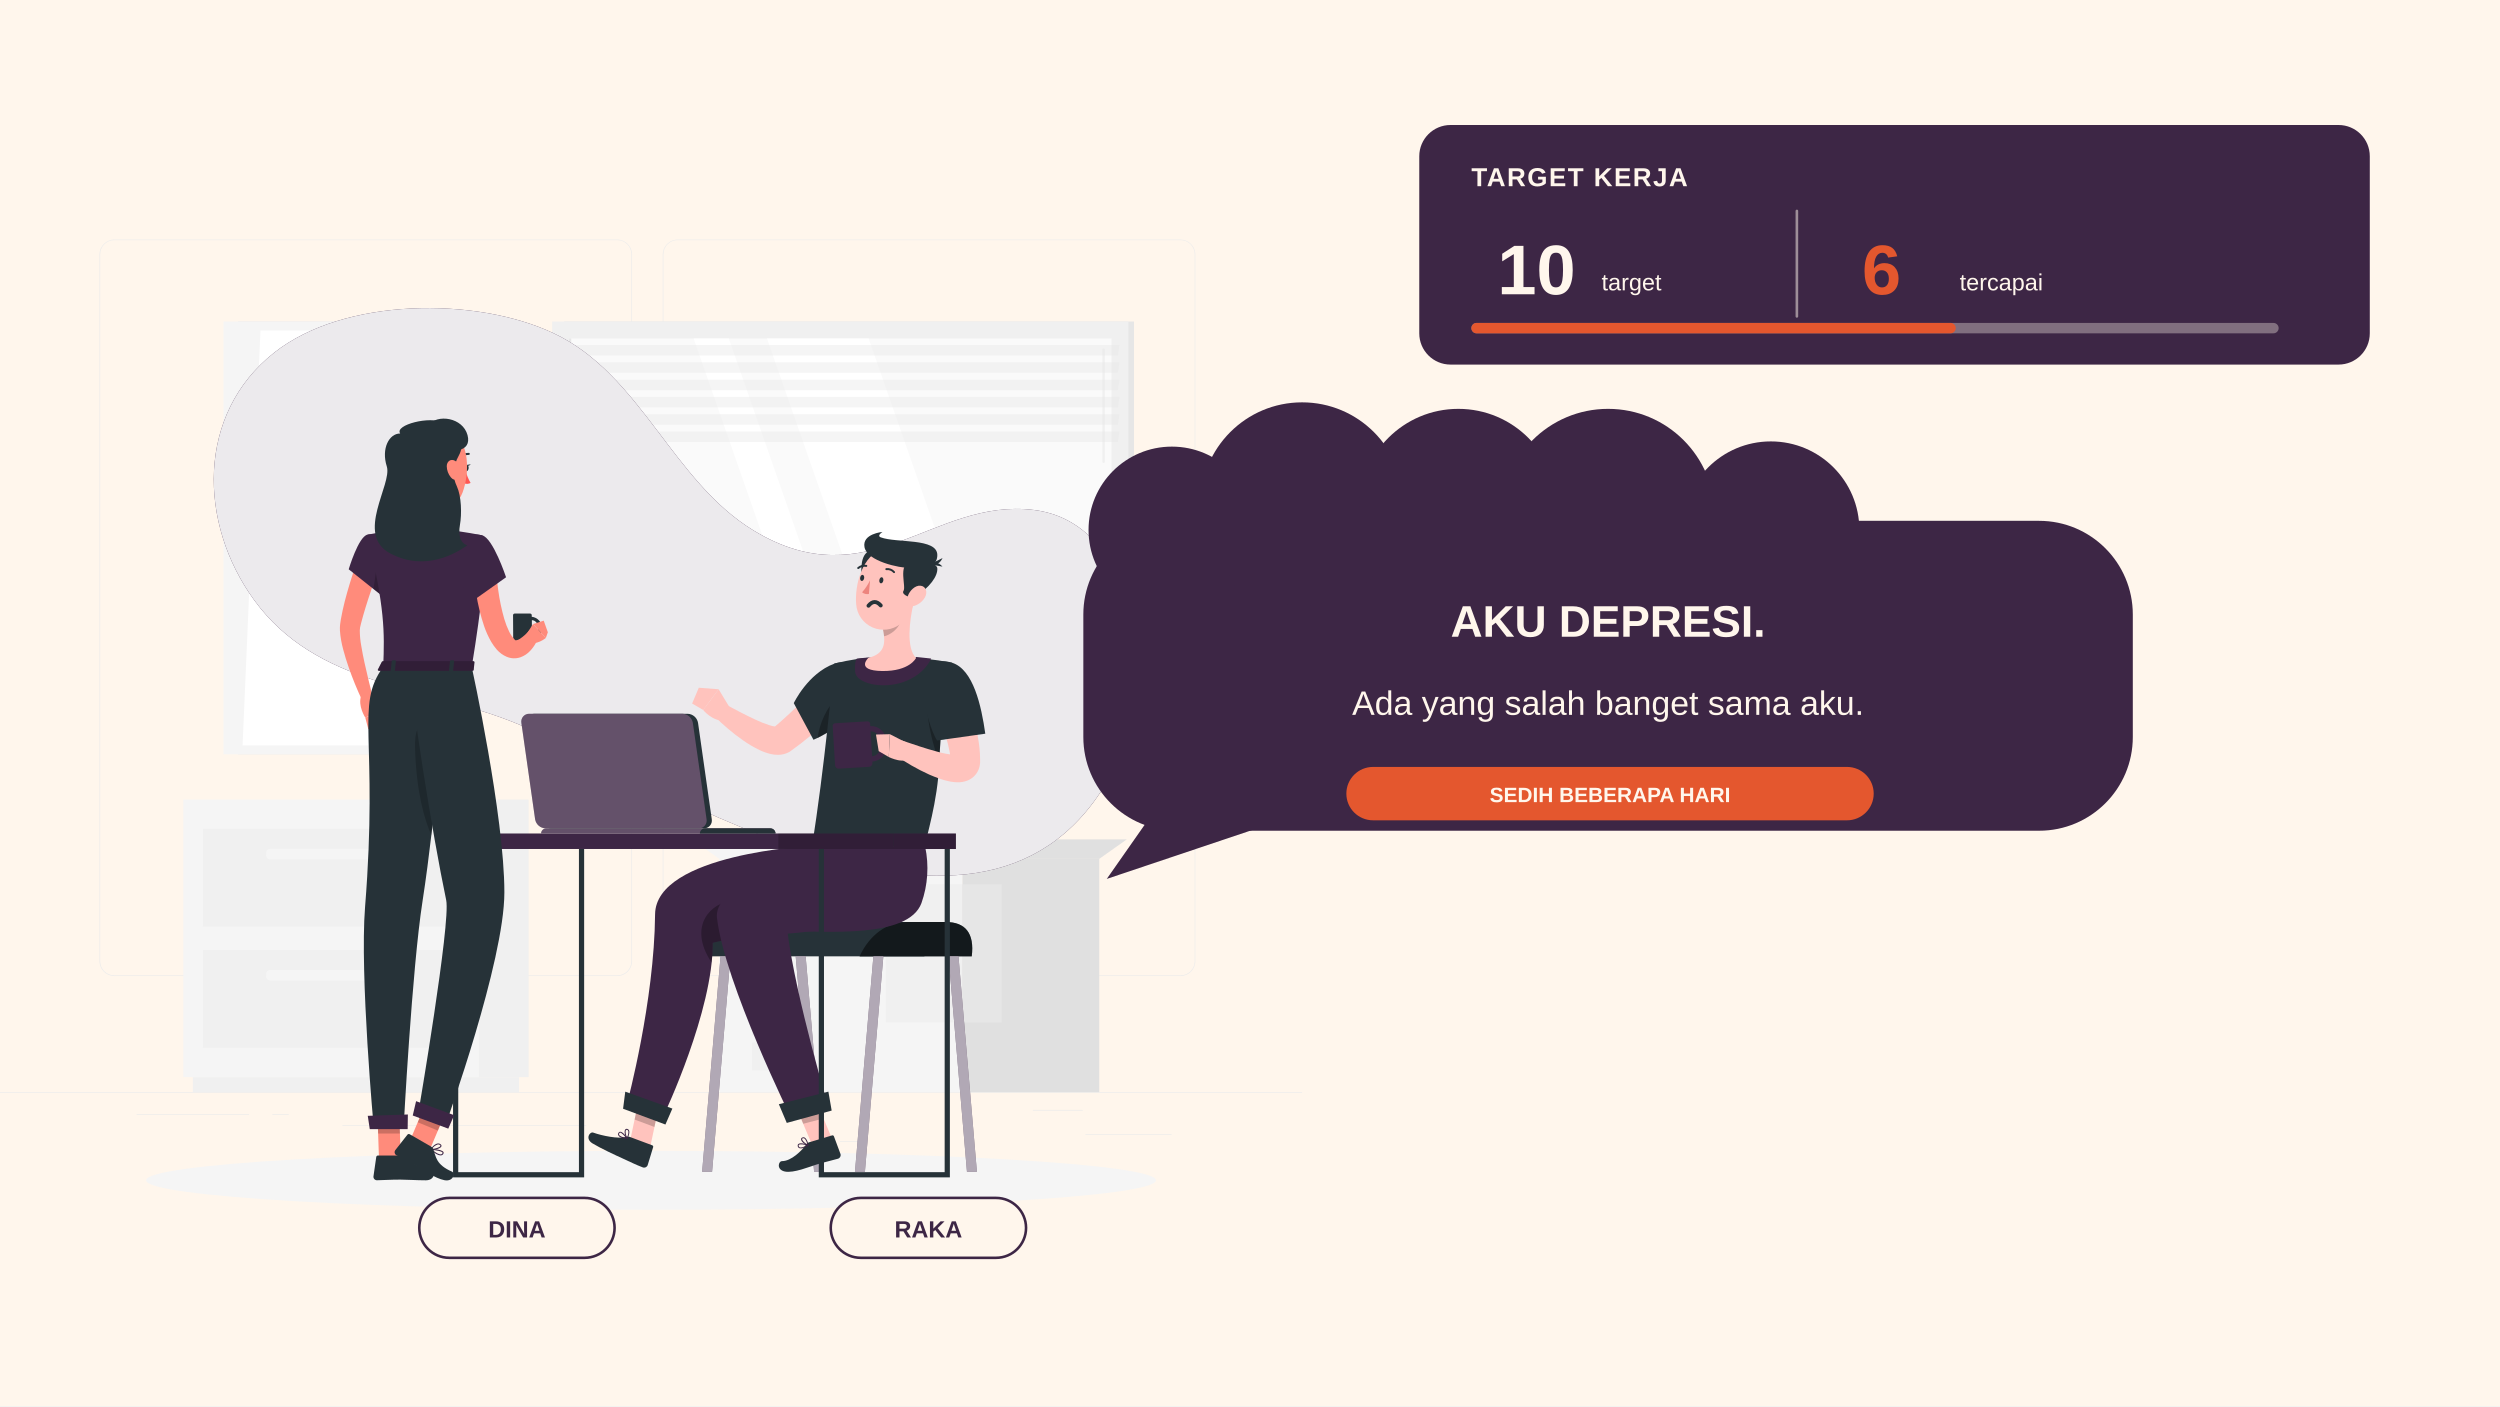
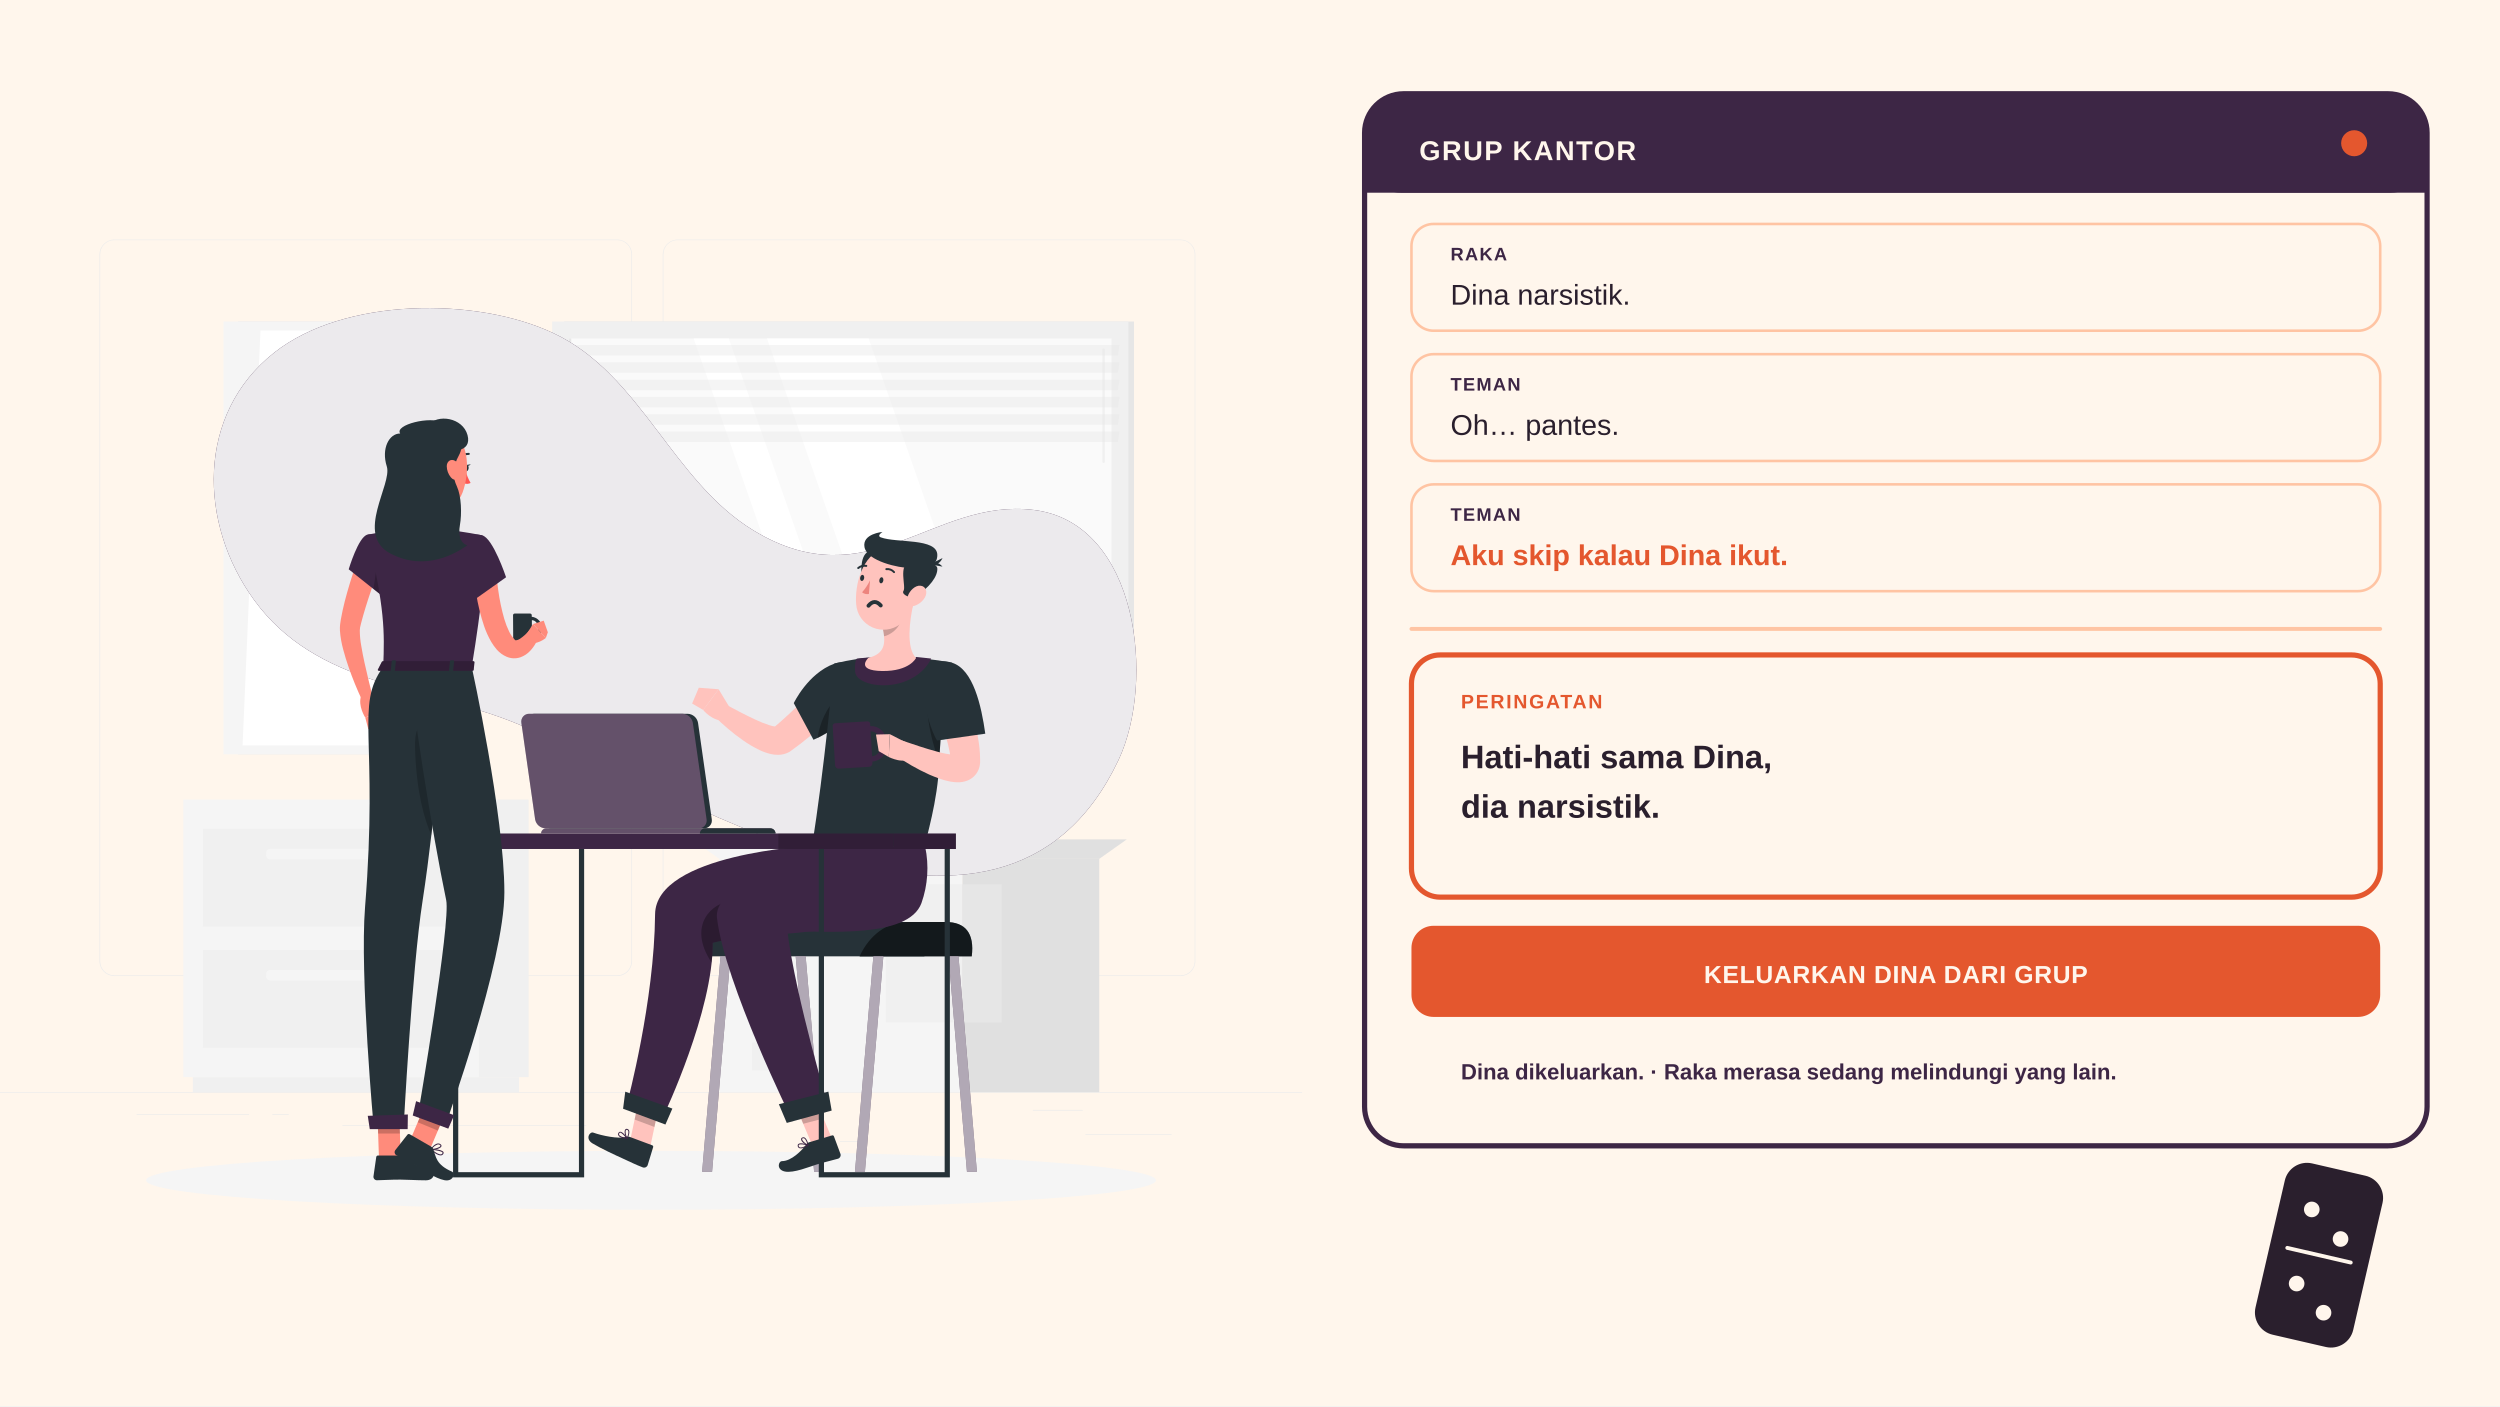
- <svg xmlns="http://www.w3.org/2000/svg" width="1920" height="1080" viewBox="0 0 1920 1080" role="img" aria-labelledby="frame-title frame-desc" data-frame="03A">
+ <svg xmlns="http://www.w3.org/2000/svg" width="1920" height="1080" viewBox="0 0 1920 1080" role="img" aria-labelledby="frame-title frame-desc" data-frame="04D">
  <rect x="0" y="0" width="1920" height="1080" fill="#FFF6EC" rx="0" id="scene-background" />
  <svg x="0" y="74" width="1000" height="1000" viewBox="0 0 500 500" preserveAspectRatio="xMidYMid meet" overflow="hidden" aria-label="Co-workers · Rafiki illustration, Storyset Rafiki">
    <g id="scoworkers-background-complete">
      <rect y="382.4" width="500" height="0.25" style="fill:#ebebeb" />
      <rect x="416.78" y="398.49" width="33.12" height="0.25" style="fill:#ebebeb" />
      <rect x="322.53" y="401.21" width="8.69" height="0.25" style="fill:#ebebeb" />
      <rect x="396.59" y="389.21" width="19.19" height="0.25" style="fill:#ebebeb" />
      <rect x="52.46" y="390.89" width="43.19" height="0.25" style="fill:#ebebeb" />
      <rect x="104.56" y="390.89" width="6.33" height="0.25" style="fill:#ebebeb" />
      <rect x="131.47" y="395.11" width="93.68" height="0.25" style="fill:#ebebeb" />
      <path d="M237,337.8H43.91a5.71,5.71,0,0,1-5.7-5.71V60.66A5.71,5.71,0,0,1,43.91,55H237a5.71,5.71,0,0,1,5.71,5.71V332.09A5.71,5.71,0,0,1,237,337.8ZM43.91,55.2a5.46,5.46,0,0,0-5.45,5.46V332.09a5.46,5.46,0,0,0,5.45,5.46H237a5.47,5.47,0,0,0,5.46-5.46V60.66A5.47,5.47,0,0,0,237,55.2Z" style="fill:#ebebeb" />
      <path d="M453.31,337.8H260.21a5.72,5.72,0,0,1-5.71-5.71V60.66A5.72,5.72,0,0,1,260.21,55h193.1A5.71,5.71,0,0,1,459,60.66V332.09A5.71,5.71,0,0,1,453.31,337.8ZM260.21,55.2a5.47,5.47,0,0,0-5.46,5.46V332.09a5.47,5.47,0,0,0,5.46,5.46h193.1a5.47,5.47,0,0,0,5.46-5.46V60.66a5.47,5.47,0,0,0-5.46-5.46Z" style="fill:#ebebeb" />
      <rect x="216.67" y="86.47" width="218.79" height="122.22" transform="translate(652.13 295.16) rotate(180)" style="fill:#e6e6e6" />
      <rect x="212.03" y="86.47" width="221.26" height="122.22" transform="translate(645.32 295.16) rotate(180)" style="fill:#f0f0f0" />
      <rect x="216.67" y="208.69" width="218.79" height="8.62" transform="translate(652.13 426) rotate(180)" style="fill:#e6e6e6" />
      <rect x="204.3" y="208.69" width="221.26" height="8.62" transform="translate(629.86 426) rotate(180)" style="fill:#f0f0f0" />
      <rect x="268.04" y="43.45" width="109.23" height="208.27" transform="translate(470.24 -175.08) rotate(90)" style="fill:#fafafa" />
      <polygon points="371.68 202.19 333.55 92.96 294.52 92.96 332.65 202.19 371.68 202.19" style="fill:#fff" />
      <path d="M423.78,140.77a.47.47,0,0,0,.47-.47V97.19a.47.47,0,0,0-.93,0V140.3A.47.47,0,0,0,423.78,140.77Z" style="fill:#f0f0f0" />
      <polygon points="317.99 202.19 279.85 92.96 266.35 92.96 304.49 202.19 317.99 202.19" style="fill:#fff" />
      <rect x="164.32" y="147.17" width="109.23" height="0.82" transform="translate(366.52 -71.36) rotate(90)" style="fill:#e6e6e6" />
      <polygon points="210.49 99.51 429.28 99.51 429.88 95.49 211.09 95.49 210.49 99.51" style="fill:#e6e6e6;opacity:0.4" />
      <polygon points="210.49 106.16 429.28 106.16 429.88 102.13 211.09 102.13 210.49 106.16" style="fill:#e6e6e6;opacity:0.4" />
      <polygon points="210.49 112.8 429.28 112.8 429.88 108.78 211.09 108.78 210.49 112.8" style="fill:#e6e6e6;opacity:0.4" />
      <polygon points="210.49 119.44 429.28 119.44 429.88 115.42 211.09 115.42 210.49 119.44" style="fill:#e6e6e6;opacity:0.4" />
      <polygon points="210.49 126.09 429.28 126.09 429.88 122.06 211.09 122.06 210.49 126.09" style="fill:#e6e6e6;opacity:0.4" />
      <polygon points="210.49 132.73 429.28 132.73 429.88 128.71 211.09 128.71 210.49 132.73" style="fill:#e6e6e6;opacity:0.4" />
      <rect x="369.52" y="292.8" width="52.6" height="89.59" style="fill:#e0e0e0" />
      <polygon points="422.12 292.8 369.52 292.8 380.08 285.33 432.68 285.33 422.12 292.8" style="fill:#e0e0e0" />
      <polygon points="318.25 285.33 265.65 285.33 276.21 292.8 328.81 292.8 318.25 285.33" style="fill:#f5f5f5" />
      <rect x="276.21" y="292.8" width="93.32" height="89.59" transform="translate(645.73 675.2) rotate(180)" style="fill:#f5f5f5" />
      <rect x="340.16" y="302.54" width="29.36" height="53.13" transform="translate(709.69 658.2) rotate(180)" style="fill:#f0f0f0" />
      <rect x="288.78" y="350.03" width="10.72" height="10.72" transform="translate(588.28 710.77) rotate(180)" style="fill:#f0f0f0" />
      <rect x="288.78" y="363.3" width="10.72" height="10.72" transform="translate(588.28 737.31) rotate(180)" style="fill:#f0f0f0" />
      <rect x="300.95" y="350.03" width="10.72" height="10.72" transform="translate(612.62 710.77) rotate(180)" style="fill:#f0f0f0" />
      <rect x="300.95" y="363.3" width="10.72" height="10.72" transform="translate(612.62 737.31) rotate(180)" style="fill:#f0f0f0" />
      <rect x="369.52" y="302.54" width="15.15" height="53.13" style="fill:#e6e6e6" />
      <rect x="183.92" y="270.03" width="19.09" height="106.58" transform="translate(386.92 646.64) rotate(180)" style="fill:#f0f0f0" />
      <rect x="74.06" y="376.61" width="125.28" height="5.79" transform="translate(273.39 759.01) rotate(180)" style="fill:#f0f0f0" />
      <rect x="70.39" y="270.03" width="113.53" height="106.58" style="fill:#f5f5f5" />
      <rect x="77.89" y="281.28" width="98.52" height="37.57" style="fill:#f0f0f0" />
      <rect x="77.89" y="327.79" width="98.52" height="37.57" style="fill:#f0f0f0" />
      <rect x="102.15" y="288.93" width="50" height="4.11" rx="1.69" transform="translate(254.31 581.97) rotate(180)" style="fill:#f5f5f5" />
      <rect x="102.15" y="335.44" width="50" height="4.11" rx="1.69" transform="translate(254.31 675) rotate(180)" style="fill:#f5f5f5" />
      <rect x="91.43" y="86.47" width="85.69" height="166.2" transform="translate(268.55 339.13) rotate(180)" style="fill:#e6e6e6" />
      <rect x="85.82" y="86.47" width="89.79" height="166.2" transform="translate(261.43 339.13) rotate(180)" style="fill:#f5f5f5" />
      <polygon points="161.41 249.23 168.29 89.91 100.02 89.91 93.15 249.23 161.41 249.23" style="fill:#fff" />
    </g>
    <g id="scoworkers-background-simple">
      <path d="M289.46,166.76c-31.4-19-43.22-60-77-75.85-29.7-14-80.39-13.67-107.18,7.51-29.87,23.63-29.22,65.48-7.59,95.14,23.8,32.64,64.46,33.05,98.71,46.47,60,23.51,187.36,111.68,233.12,14.79,14.2-30.07,7.73-91.08-32.58-96C358.18,154.06,333.66,193.5,289.46,166.76Z" style="fill:#3D2645" />
      <path d="M289.46,166.76c-31.4-19-43.22-60-77-75.85-29.7-14-80.39-13.67-107.18,7.51-29.87,23.63-29.22,65.48-7.59,95.14,23.8,32.64,64.46,33.05,98.71,46.47,60,23.51,187.36,111.68,233.12,14.79,14.2-30.07,7.73-91.08-32.58-96C358.18,154.06,333.66,193.5,289.46,166.76Z" style="fill:#fff;opacity:0.9" />
    </g>
    <g id="scoworkers-Shadow">
      <ellipse id="scoworkers-path" cx="250" cy="416.24" rx="193.89" ry="11.32" style="fill:#f5f5f5" />
    </g>
    <g id="scoworkers-character-2">
      <path d="M355,330.22H265.85c3.75-8.16,10.57-13.16,17.94-13.16H349Z" style="fill:#263238" />
      <polygon points="312.62 412.97 316.45 412.97 309.37 330.21 305.54 330.21 312.62 412.97" style="fill:#3D2645" />
      <polygon points="312.62 412.97 316.45 412.97 309.37 330.21 305.54 330.21 312.62 412.97" style="fill:#fff;opacity:0.6" />
      <polygon points="273.44 412.97 269.61 412.97 276.69 330.21 280.52 330.21 273.44 412.97" style="fill:#3D2645" />
      <polygon points="273.44 412.97 269.61 412.97 276.69 330.21 280.52 330.21 273.44 412.97" style="fill:#fff;opacity:0.6" />
      <path d="M373.15,330.22H330.09c3.75-8.16,10.56-13.16,17.93-13.16h15.24c7.37,0,11,4.25,9.89,13.16Z" style="fill:#263238" />
      <path d="M373.15,330.22H330.09c3.75-8.16,10.56-13.16,17.93-13.16h15.24c7.37,0,11,4.25,9.89,13.16Z" style="opacity:0.5" />
      <polygon points="371.31 412.97 375.14 412.97 368.06 330.21 364.23 330.21 371.31 412.97" style="fill:#3D2645" />
      <polygon points="371.31 412.97 375.14 412.97 368.06 330.21 364.23 330.21 371.31 412.97" style="fill:#fff;opacity:0.6" />
      <polygon points="332.13 412.97 328.3 412.97 335.38 330.21 339.21 330.21 332.13 412.97" style="fill:#3D2645" />
      <polygon points="332.13 412.97 328.3 412.97 335.38 330.21 339.21 330.21 332.13 412.97" style="fill:#fff;opacity:0.6" />
      <polygon points="249.41 404.77 241.78 401.92 245.71 383.31 253.33 386.16 249.41 404.77" style="fill:#ffc3bd" />
      <path d="M241.88,399.59l8.55,3.19a.58.58,0,0,1,.38.73l-2.11,6.92a1.44,1.44,0,0,1-1.84.86c-3-1.16-4.15-1.79-7.8-3.46-2.25-1-8.68-4-11.58-5.79s-1-4.62.35-4.11c3.29,1.19,9.78,2.52,12.56,1.64A2.3,2.3,0,0,1,241.88,399.59Z" style="fill:#263238" />
      <polygon points="253.33 386.16 245.7 383.32 243.69 392.91 251.31 395.76 253.33 386.16" style="opacity:0.2" />
      <path d="M311.69,287.77s-59.95,3.05-60.14,26.36c-.28,33.51-10.61,72.05-10.61,72.05l14.15,4.64s18.78-39.63,18.6-65.79c16.44-4.64,59.14-1.62,64.17-15.24a44.79,44.79,0,0,0,1.89-22Z" style="fill:#3D2645" />
      <path d="M280.86,309.17s1.5,6.73,2.55,14.11a66.18,66.18,0,0,0-9.73,1.75,67.06,67.06,0,0,1-.41,7.61C263.49,318.06,274,309.17,280.86,309.17Z" style="opacity:0.3" />
      <polygon points="255.52 394.82 239.26 388.76 240.1 382.2 258.19 388.69 255.52 394.82" style="fill:#263238" />
      <path d="M238.68,399.91a10.65,10.65,0,0,0,2.13.48.18.18,0,0,0,.19-.09.17.17,0,0,0,0-.2c-.18-.26-1.78-2.54-2.85-2.52a.68.68,0,0,0-.6.35,1,1,0,0,0-.14,1A2.21,2.21,0,0,0,238.68,399.91Zm1.74,0c-1.46-.23-2.45-.65-2.67-1.14a.66.66,0,0,1,.11-.68.3.3,0,0,1,.28-.17C238.72,398,239.75,399.06,240.42,400Z" style="fill:#3D2645" />
      <path d="M240.77,400.38a.14.14,0,0,0,.09,0,.21.21,0,0,0,.15-.11c0-.09,1-2.21.54-3.24a1,1,0,0,0-.66-.53.73.73,0,0,0-.85.3c-.48.76.06,2.78.65,3.51A.16.16,0,0,0,240.77,400.38Zm.11-3.47a.51.51,0,0,1,.32.29c.3.62-.11,1.89-.4,2.61-.45-.81-.76-2.3-.44-2.8a.35.35,0,0,1,.44-.13Z" style="fill:#3D2645" />
      <path d="M331.16,226c-2.09,2.44-4.19,4.63-6.35,6.89s-4.37,4.4-6.66,6.51-4.62,4.19-7,6.19-4.92,3.94-7.52,5.8l-.44.31-.19.1a8.91,8.91,0,0,1-4.14,1.06,11.76,11.76,0,0,1-2.91-.32,21.7,21.7,0,0,1-4.21-1.48,44.58,44.58,0,0,1-6.53-3.85c-2-1.39-3.87-2.86-5.67-4.39S276,239.72,274.3,238l3.75-4.82,5.9,3.14c2,1,3.93,2,5.88,2.91a44.87,44.87,0,0,0,5.69,2.27,10.12,10.12,0,0,0,2.33.5c.28,0,.49,0,.48,0s-.3-.07-.86.21l-.62.41c2.2-1.84,4.36-3.79,6.5-5.77s4.24-4.06,6.33-6.15,4.15-4.22,6.19-6.36,4.1-4.34,6.05-6.42Z" style="fill:#ffc3bd" />
      <path d="M280.43,235.08l-4.47-7.4L270,235.63s3.73,4.56,8.13,4Z" style="fill:#ffc3bd" />
      <polygon points="268.34 227.09 265.77 233.16 270.04 235.63 275.96 227.68 268.34 227.09" style="fill:#ffc3bd" />
      <path d="M320.32,217.87C310.19,221.61,304.81,233,304.81,233l7.56,14.07c7.25-3.05,16.8-10.43,19.56-15.11C336.17,224.8,328.23,215,320.32,217.87Z" style="fill:#263238" />
      <path d="M321.09,231.91c1.3-.69-.16,6-1.48,11.26a52.36,52.36,0,0,1-5.61,3.2C314.47,241.34,317.79,233.66,321.09,231.91Z" style="opacity:0.3" />
      <polygon points="319.83 401.05 311.86 402.69 304.43 385 312.39 383.36 319.83 401.05" style="fill:#ffc3bd" />
      <path d="M310.76,401.62,319.5,399a.57.57,0,0,1,.73.35l2.52,6.79a1.44,1.44,0,0,1-.94,1.8c-3.06.87-4.57,1.13-8.41,2.29-2.37.72-8.66,3.34-12,2.64s-2.55-4-1.07-4c3.5,0,7.56-4,9.23-6.36A2.34,2.34,0,0,1,310.76,401.62Z" style="fill:#263238" />
      <path d="M308.41,403.82a10.24,10.24,0,0,0,2-.91.19.19,0,0,0,.09-.18.18.18,0,0,0-.13-.16c-.3-.1-3-.94-3.8-.28a.71.71,0,0,0-.26.64,1.05,1.05,0,0,0,.52.92A2.24,2.24,0,0,0,308.41,403.82Zm1.41-1c-1.31.7-2.35,1-2.82.71a.66.66,0,0,1-.32-.61.29.29,0,0,1,.12-.31C307.25,402.23,308.74,402.5,309.82,402.8Z" style="fill:#3D2645" />
      <path d="M310.36,402.93a.18.18,0,0,0,.07-.05.18.18,0,0,0,.06-.17c0-.1-.53-2.39-1.54-2.91a.94.94,0,0,0-.85,0,.73.73,0,0,0-.49.75c.08.9,1.73,2.17,2.65,2.4Zm-2-2.84a.57.57,0,0,1,.44.05c.6.3,1.05,1.57,1.26,2.31-.85-.36-2-1.36-2.05-2,0-.11,0-.25.27-.36Z" style="fill:#3D2645" />
      <polygon points="312.39 383.36 304.43 385 308.44 394.53 316.23 392.48 312.39 383.36" style="opacity:0.2" />
      <path d="M332,287.83S273.2,298,275.33,315.57C278.4,340.92,304,392.72,304,392.72l14.53-3.3s-12.91-42.9-16.18-68.85c15.11,0,46.46,2.84,51.49-10.78a40.09,40.09,0,0,0,1.43-21.61Z" style="fill:#3D2645" />
      <polygon points="319.36 389.46 302.12 394.2 299.08 387.02 318.1 382.19 319.36 389.46" style="fill:#263238" />
      <path d="M311.74,288.18h43.48c.31-3.88,4.81-16.51,5.48-32.6A206.39,206.39,0,0,1,365,220.12l.6-2.62s-2.2-.45-5.36-.92c-2.62-.38-5.91-.77-9.13-.93a162.64,162.64,0,0,0-18.48,0c-2.84.27-5.62.74-7.83,1.17-2.83.57-4.5,1.05-4.5,1.05S316.45,259.67,311.74,288.18Z" style="fill:#263238" />
      <path d="M360.7,255.59A206.38,206.38,0,0,1,365,220.12c-2.9-.25-7.87,0-8.7,4.73C355.44,229.89,355.37,241.67,360.7,255.59Z" style="opacity:0.3" />
      <path d="M368.61,223.59c1.11,2.5,2,4.85,2.85,7.31s1.64,4.92,2.31,7.45,1.3,5.09,1.75,7.75a48,48,0,0,1,.84,8.33v.9l0,.58a9,9,0,0,1-.18,1.27,8.07,8.07,0,0,1-.45,1.43,7.58,7.58,0,0,1-1.93,2.71,7.81,7.81,0,0,1-2.47,1.48,10.07,10.07,0,0,1-3.72.6,17.05,17.05,0,0,1-2.66-.27,27.21,27.21,0,0,1-4.31-1.17c-1.32-.47-2.57-1-3.79-1.51a82.6,82.6,0,0,1-13.49-7.75l2.85-5.4c4.59,1.55,9.27,3.18,13.78,4.36a32.63,32.63,0,0,0,6.31,1.18,5.35,5.35,0,0,0,1,0c.22,0,.35-.14-.06,0a2.47,2.47,0,0,0-.88.51,3.48,3.48,0,0,0-.88,1.19,2.43,2.43,0,0,0-.18.54,1.46,1.46,0,0,0-.07.34.52.52,0,0,0,0,.11v-.11l-.05-.39a49.81,49.81,0,0,0-1.21-6.44c-.55-2.21-1.22-4.47-1.93-6.71s-1.5-4.51-2.3-6.76-1.68-4.54-2.48-6.64Z" style="fill:#ffc3bd" />
      <path d="M365.62,217.5c-7.91-2.5-13,3.82-10.79,14.8s5,15.06,5,15.06l18.52-2.62C376.84,234,373.73,220.06,365.62,217.5Z" style="fill:#263238" />
      <path d="M351.44,215.58l.4-.31,5.72.61s-2.33,6.08-10.62,9-18.34.51-18.58-4,.72-5,.72-5l4.73-.44.3.51Z" style="fill:#3D2645" />
      <path d="M350.73,194.93l-4.94,4.1-6.74,5.59a21.92,21.92,0,0,1,.43,2.72c.36,3.65-.58,7-6,8.25,0,0-5.29,4.94,5.28,5.08s13-5,13-5C347.81,211.73,349.36,200.88,350.73,194.93Z" style="fill:#ffc3bd" />
      <path d="M339.05,204.62a21.92,21.92,0,0,1,.43,2.72c2.51-.5,5.87-3.18,6.22-5.75a12.11,12.11,0,0,0,.09-2.56Z" style="opacity:0.2" />
      <path d="M334.2,188.06c-.82.55-2.75-1.72-3.35-3.39-.14-2-.89-10.14,4.33-10.38,4.19-.19,8.68,1.7,8.53,3.68C343.51,180.37,340.9,183.63,334.2,188.06Z" style="fill:#263238" />
      <path d="M352.77,186.36c-1.72,7.91-2.32,12.61-7,16.22a10.53,10.53,0,0,1-17-7.58c-.61-7.36,2.3-19.05,10.62-21.29A10.64,10.64,0,0,1,352.77,186.36Z" style="fill:#ffc3bd" />
      <path d="M351.2,192.33c-.83.53-5.08-.72-4.33-2.33,1.33-1.53-2.31-10.2,2.78-11.39,4.08-1,10.13.62,10.28,2.6C360.15,184.22,357.09,188.56,351.2,192.33Z" style="fill:#263238" />
      <path d="M349.7,181.13c-4.57,0-16.67-2.64-17.73-8-1-5.2,6.93-5.87,6.93-5.87s-2.39,1.44-.66,2.09c6,2.25,21.68.14,21.69,6.78C359.93,179.77,357.23,181.13,349.7,181.13Z" style="fill:#263238" />
      <path d="M357.21,179.93c.12-.29,2.13-2.21,4.7.65A27.53,27.53,0,0,0,357.21,179.93Z" style="fill:#263238" />
      <path d="M357.65,179.26c.19.24,2.68,1.49,4.3-2A28,28,0,0,1,357.65,179.26Z" style="fill:#263238" />
      <path d="M355.2,192.34a7.22,7.22,0,0,1-3.94,3.26c-2.16.7-3.33-1.67-2.63-3.79.64-1.9,2.75-4.13,4.87-3.9S356.27,190.44,355.2,192.34Z" style="fill:#ffc3bd" />
      <path d="M339.2,185.92c-.1.65-.52,1.13-.95,1.08s-.69-.62-.59-1.26.53-1.14.95-1.09S339.3,185.27,339.2,185.92Z" style="fill:#263238" />
      <path d="M331.84,185c-.1.65-.52,1.14-.95,1.09s-.69-.62-.59-1.27.53-1.13.95-1.08S331.94,184.4,331.84,185Z" style="fill:#263238" />
      <path d="M334.11,185.83a20.85,20.85,0,0,1-3.07,4.62,3.18,3.18,0,0,0,2.62.64Z" style="fill:#ed847e" />
      <path d="M333.5,195.6 Q335.8,192.8 338.2,195.5" style="fill:none;stroke:#263238;stroke-width:1.5;stroke-linecap:round" />
      <path d="M343.41,183.07a.56.56,0,0,0,.17-.09.38.38,0,0,0,0-.54,3.69,3.69,0,0,0-3.23-1.28.39.39,0,1,0,.13.76,2.93,2.93,0,0,1,2.53,1A.37.37,0,0,0,343.41,183.07Z" style="fill:#263238" />
      <path d="M329.45,181.49a.38.38,0,0,0,.35-.07,3.24,3.24,0,0,1,2.74-.75.38.38,0,1,0,.21-.74h0a4,4,0,0,0-3.44.9.37.37,0,0,0-.05.54A.39.39,0,0,0,329.45,181.49Z" style="fill:#263238" />
      <path d="M348.38,248.35l-6.68-3.43-.41,8.78s6.62,3.27,8-.28Z" style="fill:#ffc3bd" />
      <path d="M334.19,241.83l-.06-1.07A1,1,0,0,0,333,240l-12.25.73a1,1,0,0,0-1,.93l.92,15.23a1.35,1.35,0,0,0,1.42,1.27l11.74-.71A1.34,1.34,0,0,0,335,256l0-.58c3.4-.2,5.88-3.35,5.65-7.16S337.59,241.62,334.19,241.83Zm.7,11.58-.58-9.57c2.1-.12,4,2,4.16,4.55S337,253.28,334.89,253.41Z" style="fill:#3D2645" />
      <polygon points="336.37 245.06 337.42 251.43 341.29 253.7 341.7 244.93 336.37 245.06" style="fill:#ffc3bd" />
    </g>
    <g id="scoworkers-Desk">
      <rect x="172.13" y="283.07" width="171.06" height="5.95" transform="translate(515.33 572.08) rotate(180)" style="fill:#3D2645" />
      <rect x="343.19" y="283.07" width="23.88" height="5.95" style="fill:#3D2645" />
      <rect x="298.89" y="283.07" width="68.19" height="5.95" style="opacity:0.2" />
      <polygon points="364.75 415.11 314.41 415.11 314.41 289.01 316.41 289.01 316.41 413.11 362.75 413.11 362.75 289.01 364.75 289.01 364.75 415.11" style="fill:#263238" />
      <polygon points="224.31 415.11 173.97 415.11 173.97 289.01 175.97 289.01 175.97 413.11 222.31 413.11 222.31 289.01 224.31 289.01 224.31 415.11" style="fill:#263238" />
      <path d="M209.77,281.09h86a2,2,0,0,1,2,2h-90A2,2,0,0,1,209.77,281.09Z" style="fill:#3D2645" />
      <path d="M209.77,281.09h86a2,2,0,0,1,2,2h-90A2,2,0,0,1,209.77,281.09Z" style="fill:#fff;opacity:0.2" />
      <path d="M270.71,281.09h25.11a2,2,0,0,1,2,2H268.74A2,2,0,0,1,270.71,281.09Z" style="fill:#263238" />
      <path d="M205.22,237.09h58.83a4.19,4.19,0,0,1,4,3.5l5.27,37a3,3,0,0,1-3,3.5H211.48a4.18,4.18,0,0,1-4-3.5l-5.27-37A3,3,0,0,1,205.22,237.09Z" style="fill:#263238" />
      <path d="M203.22,237.09h58.83a4.19,4.19,0,0,1,4,3.5l5.27,37a3,3,0,0,1-3,3.5H209.48a4.18,4.18,0,0,1-4-3.5l-5.27-37A3,3,0,0,1,203.22,237.09Z" style="fill:#3D2645" />
      <path d="M203.22,237.09h58.83a4.19,4.19,0,0,1,4,3.5l5.27,37a3,3,0,0,1-3,3.5H209.48a4.18,4.18,0,0,1-4-3.5l-5.27-37A3,3,0,0,1,203.22,237.09Z" style="fill:#fff;opacity:0.2" />
    </g>
    <g id="scoworkers-character-1">
      <path d="M145.6,180.44l-2.12,6.33c-.72,2.11-1.44,4.23-2.11,6.34s-1.34,4.22-1.93,6.31c-.29,1.05-.58,2.08-.84,3.11l-.34,1.48a6.43,6.43,0,0,0-.1,1.05,33.47,33.47,0,0,0,.57,6c.34,2.13.79,4.29,1.25,6.46,1,4.33,2,8.72,3.11,13l-4,1.46a126.94,126.94,0,0,1-5.22-12.79c-.77-2.19-1.45-4.41-2.06-6.71a37.48,37.48,0,0,1-1.28-7.4,13.47,13.47,0,0,1,.08-2.33l.27-1.86c.21-1.19.43-2.37.69-3.51.51-2.3,1.07-4.55,1.71-6.77s1.28-4.43,2-6.61,1.43-4.35,2.27-6.53Z" style="fill:#ff8b7b" />
      <path d="M142.7,229.57l5,5.9-7.44,3.08s-2.9-4.49-1.61-8.2Z" style="fill:#ff8b7b" />
      <polygon points="146.72 242.33 141.42 242.97 140.27 238.55 147.71 235.47 146.72 242.33" style="fill:#ff8b7b" />
      <path d="M157.43,408.18a10.27,10.27,0,0,1-2.22-.3.22.22,0,0,1-.15-.16.2.2,0,0,1,.09-.2c.29-.19,2.83-1.83,3.81-1.39a.68.68,0,0,1,.39.56,1.13,1.13,0,0,1-.33,1.05A2.37,2.37,0,0,1,157.43,408.18Zm-1.65-.59c1.45.3,2.55.25,3-.14a.77.77,0,0,0,.21-.71.3.3,0,0,0-.17-.25C158.28,406.26,156.81,407,155.78,407.59Z" style="fill:#3D2645" />
      <path d="M155.26,407.88l-.1,0a.21.21,0,0,1-.1-.17c0-.11,0-2.52.92-3.32a1,1,0,0,1,.84-.27.69.69,0,0,1,.67.55c.19,1-1.33,2.75-2.13,3.21A.18.18,0,0,1,155.26,407.88Zm1.42-3.39a.65.65,0,0,0-.43.17,4.53,4.53,0,0,0-.78,2.64c.8-.64,1.75-2,1.63-2.57,0-.09-.07-.21-.33-.24Z" style="fill:#3D2645" />
      <path d="M156,148.07c1,5,3,15-.45,18.35,0,0,1.35,5,10.59,5,10.16,0,4.85-5,4.85-5-5.54-1.32-5.4-5.43-4.43-9.3Z" style="fill:#ff8b7b" />
      <path d="M177,139a.39.39,0,0,0,.33-.14,3.15,3.15,0,0,1,2.62-1.17.4.4,0,0,0,.44-.35.39.39,0,0,0-.34-.44,3.94,3.94,0,0,0-3.32,1.45.41.41,0,0,0,0,.56A.35.35,0,0,0,177,139Z" style="fill:#263238" />
      <path d="M178.82,143.88a18.2,18.2,0,0,0,1.89,4.57,2.89,2.89,0,0,1-2.44.16Z" style="fill:#ff5652" />
      <path d="M178.36,142.66c-.08.67.21,1.25.65,1.31s.86-.45.94-1.13-.22-1.25-.65-1.3S178.44,142,178.36,142.66Z" style="fill:#263238" />
      <path d="M179.1,141.55l1.66-.27S179.79,142.44,179.1,141.55Z" style="fill:#263238" />
      <polygon points="145.52 407.69 153.9 407.69 153.24 388.29 144.86 388.29 145.52 407.69" style="fill:#ff8b7b" />
      <path d="M154.56,406.72h-9.41a.66.66,0,0,0-.67.57l-1.07,7.44a1.34,1.34,0,0,0,1.34,1.49c3.28-.05,4.86-.25,9-.25,2.55,0,6.27.27,9.78.27s3.7-3.48,2.24-3.79c-6.56-1.42-7.6-3.36-9.81-5.22A2.21,2.21,0,0,0,154.56,406.72Z" style="fill:#263238" />
      <g style="opacity:0.2">
        <polygon points="144.86 388.29 153.24 388.29 153.57 398.29 145.19 398.29 144.86 388.29" />
      </g>
      <path d="M156.07,137.7c-.46,8.3-.84,11.8,2.83,16.52,5.51,7.1,15.8,5.86,18.74-2.14,2.64-7.19,3-19.56-4.73-23.79A11.34,11.34,0,0,0,156.07,137.7Z" style="fill:#ff8b7b" />
      <path d="M172.17,219.12s-4.87,57.49-9.91,89.89c-4.07,26.17-7.29,87.35-7.29,87.35H143.55s-5.44-59.08-3.37-85c5.23-65.49-4-77.09,6.95-92.27Z" style="fill:#263238" />
      <path d="M159.37,250.15c.48,17.2,3.72,27.85,6.28,33.59,1.34-11.22,2.57-22.93,3.6-33.26C165.74,238.78,159,237.2,159.37,250.15Z" style="opacity:0.2" />
      <path d="M165.31,404.48a.18.18,0,0,1,0-.19.21.21,0,0,1,.19-.13c.43,0,4.17.21,4.78,1.21a.64.64,0,0,1,0,.63,1.08,1.08,0,0,1-.79.65c-1.2.26-3.12-1.23-4.16-2.14Zm4.58,1.06c-.4-.52-2.36-.83-3.84-.94,1.45,1.19,2.69,1.81,3.35,1.67a.72.72,0,0,0,.52-.44.25.25,0,0,0,0-.25S169.9,405.55,169.89,405.54Z" style="fill:#3D2645" />
      <path d="M165.31,404.48l0,0a.23.23,0,0,1,0-.2c.06-.08,1.35-1.94,2.7-2.17a1.43,1.43,0,0,1,1.12.25c.45.32.45.65.37.86-.34.9-3,1.48-4,1.37A.16.16,0,0,1,165.31,404.48Zm3.76-1.66a1,1,0,0,0-.18-.17,1.07,1.07,0,0,0-.82-.18,4.57,4.57,0,0,0-2.22,1.71c1.19,0,3.06-.59,3.27-1.13A.23.23,0,0,0,169.07,402.82Z" style="fill:#3D2645" />
      <polygon points="157.27 401.38 165.08 404.41 168.15 397.15 172.17 387.65 172.64 386.54 164.84 383.5 164.3 384.75 160.41 393.95 157.27 401.38" style="fill:#ff8b7b" />
      <polygon points="160.41 393.95 168.15 397.15 172.17 387.65 164.3 384.75 160.41 393.95" style="opacity:0.2" />
      <path d="M181.15,219.12s12.53,57.14,12.53,86.55c0,26.57-22.36,88.62-22.36,88.62l-10.61-4.37s12.42-72.73,10.63-81.25c-5.19-24.72-13.83-78-13.74-89.55Z" style="fill:#263238" />
      <path d="M165.47,403.25l-8.15-4.7a.67.67,0,0,0-.87.17l-4.64,5.91a1.35,1.35,0,0,0,.42,2c2.87,1.59,4.34,2.21,7.92,4.28,2.21,1.27,7,4.6,10.48,5.28s4.31-2.69,2.93-3.28c-6.16-2.67-6.14-5.76-7.13-8.48A2.2,2.2,0,0,0,165.47,403.25Z" style="fill:#263238" />
      <polygon points="172.14 396.4 158.49 391.36 159.78 385.85 174.39 391.24 172.14 396.4" style="fill:#3D2645" />
      <polygon points="156.54 396.58 141.99 396.58 141.22 391.48 156.62 390.96 156.54 396.58" style="fill:#3D2645" />
      <path d="M133.9,181.61l8.41,6.7,5.05,4s.53-1.41,1.17-3.43c1.22-3.9,2.81-10.08,1.71-12.92-1.73-4.5-5-8.56-9.14-7.66C137.62,169.09,133.9,181.61,133.9,181.61Z" style="fill:#3D2645" />
      <path d="M143.41,189.18l4,3.16s.53-1.41,1.17-3.43l-3-14.85Z" style="opacity:0.2" />
      <path d="M204.19,199.84v-.69a.65.65,0,0,0-.71-.55l-5.77,0a.65.65,0,0,0-.7.56l.06,9.85a.86.86,0,0,0,.87.86l5.44,0a.88.88,0,0,0,.87-.88v-.37a4.42,4.42,0,0,0-.05-8.78Zm.05,7.48,0-6.18c1.35,0,2.51,1.4,2.52,3.07S205.59,207.31,204.24,207.32Z" style="fill:#263238" />
      <path d="M185.15,168.57s4,1.4-4,50.55h-34c.57-13.84.59-22.38-6-50.8a100.28,100.28,0,0,1,14.45-1.9,107.4,107.4,0,0,1,15.44,0C177.63,167,185.15,168.57,185.15,168.57Z" style="fill:#3D2645" />
      <path d="M190.07,178.18c.14,1.82.31,3.81.52,5.72s.46,3.84.73,5.74a79.2,79.2,0,0,0,2.33,11.07,30.41,30.41,0,0,0,1.89,4.88,12.07,12.07,0,0,0,2.07,3c.18.16.15.25.47.3a3.19,3.19,0,0,0,1.51-.54,17.64,17.64,0,0,0,3.74-3.38l3.77,1.93a18.63,18.63,0,0,1-1.41,3.14,14.35,14.35,0,0,1-2.14,2.92,9.29,9.29,0,0,1-3.66,2.42,7.33,7.33,0,0,1-5.37-.2,10.57,10.57,0,0,1-3.72-2.7,19.55,19.55,0,0,1-2.16-3,34.16,34.16,0,0,1-2.78-6.16,75.76,75.76,0,0,1-3-12.3q-.53-3.06-.84-6.15c-.22-2.07-.4-4.06-.49-6.23Z" style="fill:#ff8b7b" />
      <path d="M185.15,168.57c4.17,1,9.18,16.1,9.18,16.1L180,194.83s-5.71-15.61-4.34-20C177.09,170.19,180.1,167.34,185.15,168.57Z" style="fill:#3D2645" />
      <path d="M174.76,141.58c.75-3.53,2.28-3.82,2.53-7.58.18-2.62-2.45-5.94-7.17-8.67s-18.76.82-16.45,4.13c-4.28,0-7.32,5.82-5.14,12.65s-12.32,26.17,1.29,33.39,25.51-.22,29.67-3.11c-2.48-.64-3.64-3.56-2.88-7.78s.58-11.05-1.16-14.83S174.21,144.22,174.76,141.58Z" style="fill:#263238" />
      <path d="M164.33,126.33c3.66-4.53,13.38-3,15.2,3.75s-6.45,6.8-10.2,4.63S161.54,129.79,164.33,126.33Z" style="fill:#263238" />
      <path d="M171.55,142a6.93,6.93,0,0,0,1.58,4.3c1.35,1.65,3,.88,3.35-.9.35-1.61.08-4.4-1.65-5.41S171.58,140.17,171.55,142Z" style="fill:#ff8b7b" />
      <path d="M202.28,206.38l2.39-3.74,4.94,5.33s-3.7,3.12-7,1.61Z" style="fill:#ff8b7b" />
      <polygon points="208.79 201.33 210.37 205.79 209.61 207.97 204.67 202.64 208.79 201.33" style="fill:#ff8b7b" />
      <path d="M146.62,217.13l-1.53,3c-.12.24.16.48.55.48h35.68c.3,0,.56-.15.58-.35l.3-3c0-.21-.24-.39-.58-.39H147.18A.61.61,0,0,0,146.62,217.13Z" style="fill:#3D2645" />
      <path d="M146.62,217.13l-1.53,3c-.12.24.16.48.55.48h35.68c.3,0,.56-.15.58-.35l.3-3c0-.21-.24-.39-.58-.39H147.18A.61.61,0,0,0,146.62,217.13Z" style="opacity:0.2" />
      <path d="M151.25,221h-.93c-.18,0-.32-.1-.31-.21l.44-4c0-.12.17-.21.35-.21h.93c.18,0,.32.09.31.21l-.44,4C151.59,220.88,151.43,221,151.25,221Z" style="fill:#263238" />
      <path d="M173.61,221h-.92c-.18,0-.32-.1-.31-.21l.43-4c0-.12.17-.21.36-.21h.92c.18,0,.32.09.31.21l-.43,4C174,220.88,173.8,221,173.61,221Z" style="fill:#263238" />
    </g>
  </svg>
-   <g id="recurring-character-name-tags">
-     <rect x="322" y="920" width="150" height="46" fill="#FFF6EC" rx="23.0" stroke="#3D2645" stroke-width="2" />
-     <text x="397.0" y="950.36" fill="#3D2645" font-family="Arial, Helvetica, sans-serif" font-size="18" font-weight="700" text-anchor="middle" letter-spacing="0">
-       <tspan x="397.0" dy="0">DINA</tspan>
-     </text>
-     <rect x="638" y="920" width="150" height="46" fill="#FFF6EC" rx="23.0" stroke="#3D2645" stroke-width="2" />
-     <text x="713.0" y="950.36" fill="#3D2645" font-family="Arial, Helvetica, sans-serif" font-size="18" font-weight="700" text-anchor="middle" letter-spacing="0">
-       <tspan x="713.0" dy="0">RAKA</tspan>
+   <g id="group-chat-stigma-and-removal">
+     <rect x="1048" y="72" width="816" height="808" fill="#FFF6EC" rx="30" stroke="#3D2645" stroke-width="4" />
+     <rect x="1048" y="72" width="816" height="76" fill="#3D2645" rx="28" />
+     <rect x="1048" y="126" width="816" height="22" fill="#3D2645" rx="0" />
+     <text x="1090" y="123" fill="#FFF6EC" font-family="Arial, Helvetica, sans-serif" font-size="21" font-weight="700" text-anchor="start" letter-spacing="1.1">
+       <tspan x="1090" dy="0">GRUP KANTOR</tspan>
+     </text>
+     <circle cx="1808" cy="110" r="10" fill="#E4572E" />
+     <rect x="1084" y="172" width="744" height="82" fill="#FFF6EC" rx="17" stroke="#FFC4A3" stroke-width="2" />
+     <text x="1114" y="200" fill="#3D2645" font-family="Arial, Helvetica, sans-serif" font-size="14" font-weight="700" text-anchor="start" letter-spacing="1">
+       <tspan x="1114" dy="0">RAKA</tspan>
+     </text>
+     <text x="1114" y="234" fill="#2A1F2D" font-family="Arial, Helvetica, sans-serif" font-size="22" font-weight="500" text-anchor="start" letter-spacing="0">
+       <tspan x="1114" dy="0">Dina narsistik.</tspan>
+     </text>
+     <rect x="1084" y="272" width="744" height="82" fill="#FFF6EC" rx="17" stroke="#FFC4A3" stroke-width="2" />
+     <text x="1114" y="300" fill="#3D2645" font-family="Arial, Helvetica, sans-serif" font-size="14" font-weight="700" text-anchor="start" letter-spacing="1">
+       <tspan x="1114" dy="0">TEMAN</tspan>
+     </text>
+     <text x="1114" y="334" fill="#2A1F2D" font-family="Arial, Helvetica, sans-serif" font-size="22" font-weight="500" text-anchor="start" letter-spacing="0">
+       <tspan x="1114" dy="0">Oh… pantes.</tspan>
+     </text>
+     <rect x="1084" y="372" width="744" height="82" fill="#FFF6EC" rx="17" stroke="#FFC4A3" stroke-width="2" />
+     <text x="1114" y="400" fill="#3D2645" font-family="Arial, Helvetica, sans-serif" font-size="14" font-weight="700" text-anchor="start" letter-spacing="1">
+       <tspan x="1114" dy="0">TEMAN</tspan>
+     </text>
+     <text x="1114" y="434" fill="#E4572E" font-family="Arial, Helvetica, sans-serif" font-size="22" font-weight="700" text-anchor="start" letter-spacing="0">
+       <tspan x="1114" dy="0">Aku skip kalau Dina ikut.</tspan>
+     </text>
+     <line x1="1084" y1="483" x2="1828" y2="483" stroke="#FFC4A3" stroke-width="3" stroke-linecap="round" />
+     <rect x="1084" y="503" width="744" height="186" fill="#FFF6EC" rx="22" stroke="#E4572E" stroke-width="4" />
+     <text x="1122" y="544" fill="#E4572E" font-family="Arial, Helvetica, sans-serif" font-size="15" font-weight="700" text-anchor="start" letter-spacing="1.3">
+       <tspan x="1122" dy="0">PERINGATAN</tspan>
+     </text>
+     <text x="1122" y="590" fill="#2A1F2D" font-family="Arial, Helvetica, sans-serif" font-size="25" font-weight="600" text-anchor="start" letter-spacing="0">
+       <tspan x="1122" dy="0">Hati-hati sama Dina,</tspan>
+     </text>
+     <text x="1122" y="628" fill="#2A1F2D" font-family="Arial, Helvetica, sans-serif" font-size="25" font-weight="700" text-anchor="start" letter-spacing="0">
+       <tspan x="1122" dy="0">dia narsistik.</tspan>
+     </text>
+     <rect x="1084" y="711" width="744" height="70" fill="#E4572E" rx="17" />
+     <text x="1456" y="755" fill="#FFF6EC" font-family="Arial, Helvetica, sans-serif" font-size="19" font-weight="700" text-anchor="middle" letter-spacing="0.5">
+       <tspan x="1456" dy="0">KELUARKAN DINA DARI GRUP</tspan>
+     </text>
+     <text x="1122" y="829" fill="#3D2645" font-family="Arial, Helvetica, sans-serif" font-size="17" font-weight="600" text-anchor="start" letter-spacing="0">
+       <tspan x="1122" dy="0">Dina dikeluarkan. · Raka merasa sedang melindungi yang lain.</tspan>
    </text>
  </g>
-   <g id="missed-target-card">
-     <rect x="1090" y="96" width="730" height="184" fill="#3D2645" rx="24" />
-     <text x="1130" y="143" fill="#FFF6EC" font-family="Arial, Helvetica, sans-serif" font-size="20" font-weight="700" text-anchor="start" letter-spacing="1.1">
-       <tspan x="1130" dy="0">TARGET KERJA</tspan>
-     </text>
-     <text x="1150" y="226" fill="#FFF6EC" font-family="Arial, Helvetica, sans-serif" font-size="54" font-weight="700" text-anchor="start" letter-spacing="0">
-       <tspan x="1150" dy="0">10</tspan>
-     </text>
-     <text x="1230" y="223" fill="#FFF6EC" font-family="Arial, Helvetica, sans-serif" font-size="18" font-weight="500" text-anchor="start" letter-spacing="0">
-       <tspan x="1230" dy="0">target</tspan>
-     </text>
-     <line x1="1380" y1="162" x2="1380" y2="243" stroke="#FFF6EC" stroke-width="2" stroke-linecap="round" opacity="0.5" />
-     <text x="1430" y="226" fill="#E4572E" font-family="Arial, Helvetica, sans-serif" font-size="54" font-weight="700" text-anchor="start" letter-spacing="0">
-       <tspan x="1430" dy="0">6</tspan>
-     </text>
-     <text x="1505" y="223" fill="#FFF6EC" font-family="Arial, Helvetica, sans-serif" font-size="18" font-weight="500" text-anchor="start" letter-spacing="0">
-       <tspan x="1505" dy="0">tercapai</tspan>
-     </text>
-     <rect x="1130" y="248" width="620" height="8" fill="#FFF6EC" rx="4" opacity="0.35" />
-     <rect x="1130" y="248" width="372" height="8" fill="#E4572E" rx="4" />
-   </g>
-   <g id="emotion-cloud">
-     <rect x="832" y="400" width="806" height="238" fill="#3D2645" rx="72" />
-     <circle cx="900" cy="407" r="64" fill="#3D2645" />
-     <circle cx="1000" cy="387" r="78" fill="#3D2645" />
-     <circle cx="1120" cy="390" r="76" fill="#3D2645" />
-     <circle cx="1235" cy="396" r="82" fill="#3D2645" />
-     <circle cx="1360" cy="407" r="68" fill="#3D2645" />
-     <path d="M892,615 L850,675 L978,632 Z" fill="#3D2645" />
-     <text x="1235" y="489" fill="#FFF6EC" font-family="Arial, Helvetica, sans-serif" font-size="34" font-weight="700" text-anchor="middle" letter-spacing="0">
-       <tspan x="1235" dy="0">AKU DEPRESI.</tspan>
-     </text>
-     <text x="1235" y="549" fill="#FFF6EC" font-family="Arial, Helvetica, sans-serif" font-size="26" font-weight="500" text-anchor="middle" letter-spacing="0">
-       <tspan x="1235" dy="0">Ada yang salah banget sama aku.</tspan>
-     </text>
-     <rect x="1034" y="589" width="405" height="41" fill="#E4572E" rx="20.5" />
-     <text x="1236.5" y="616.06" fill="#FFF6EC" font-family="Arial, Helvetica, sans-serif" font-size="16" font-weight="700" text-anchor="middle" letter-spacing="0">
-       <tspan x="1236.5" dy="0">SEDIH BEBERAPA HARI</tspan>
-     </text>
+   <g id="domino-4-stigma" transform="rotate(13 1781.0 964.0)">
+     <rect x="1744" y="898" width="74" height="132" fill="#2A1F2D" rx="16" stroke="#2A1F2D" stroke-width="3" />
+     <line x1="1756" y1="964.0" x2="1806" y2="964.0" stroke="#FFF6EC" stroke-width="3" stroke-linecap="round" />
+     <circle cx="1767.68" cy="931.0" r="6" fill="#FFF6EC" />
+     <circle cx="1794.32" cy="948.16" r="6" fill="#FFF6EC" />
+     <circle cx="1769.16" cy="989.08" r="6" fill="#FFF6EC" />
+     <circle cx="1794.32" cy="1006.24" r="6" fill="#FFF6EC" />
  </g>
</svg>
